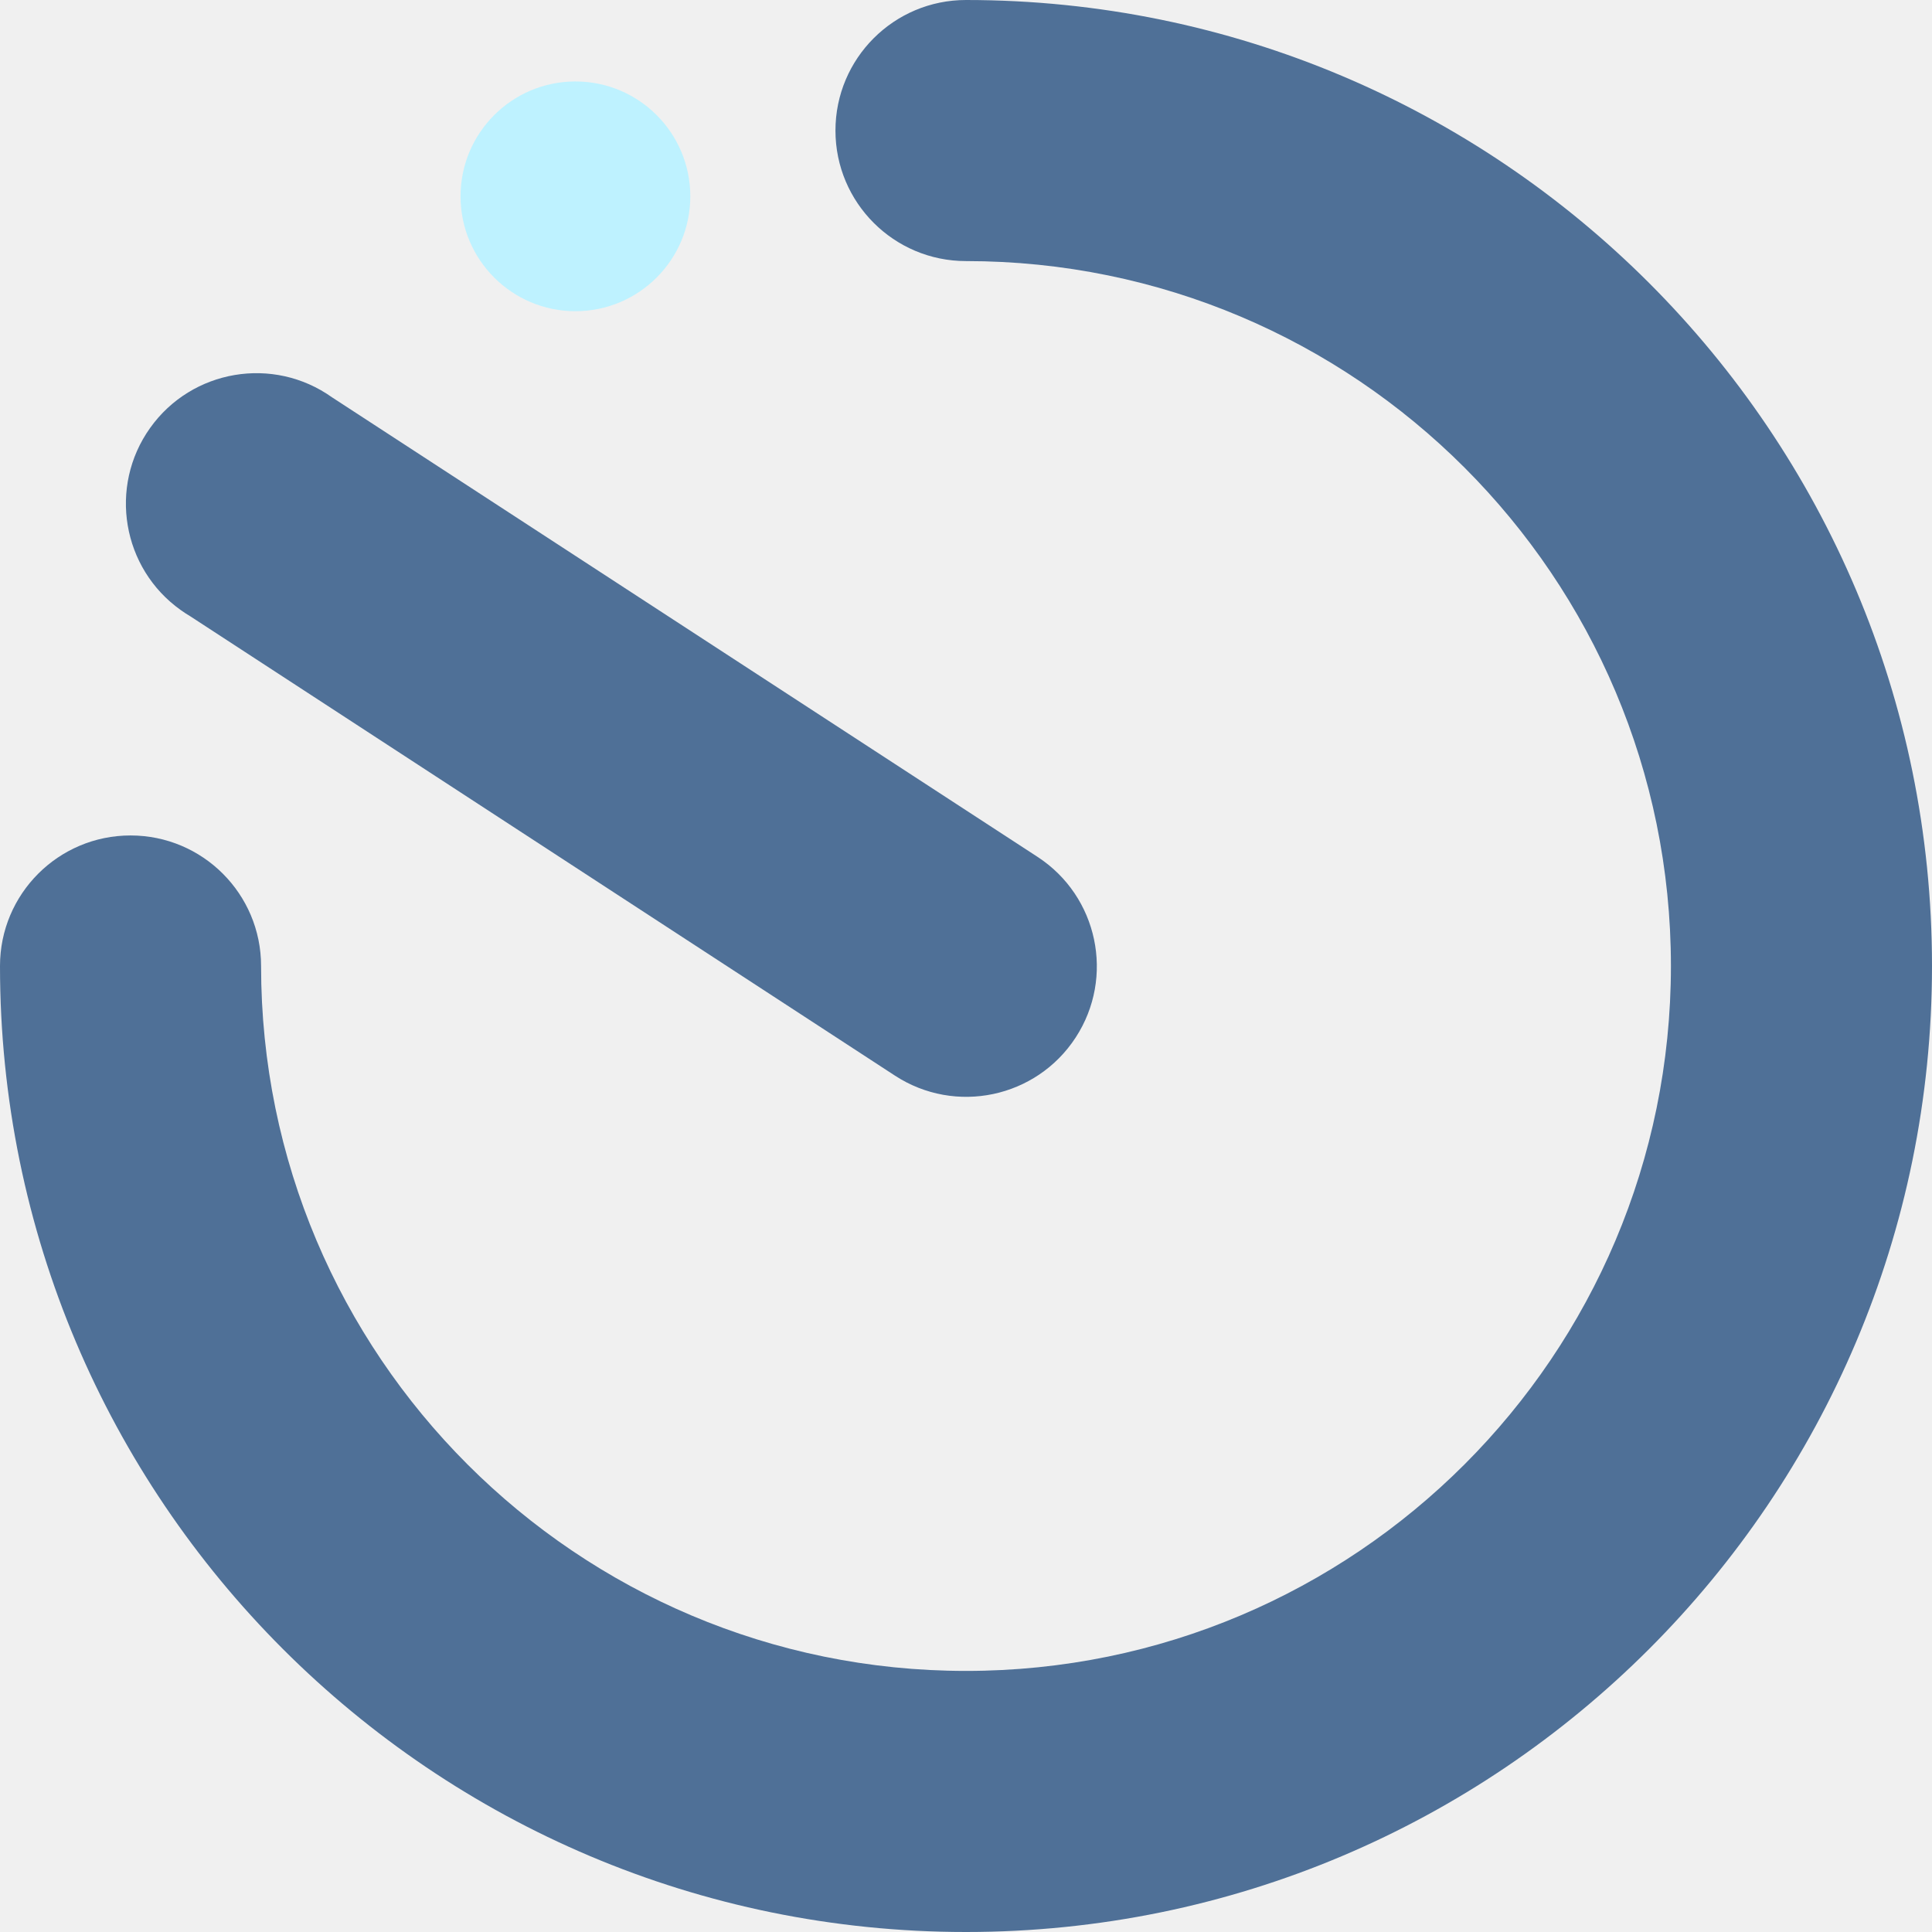
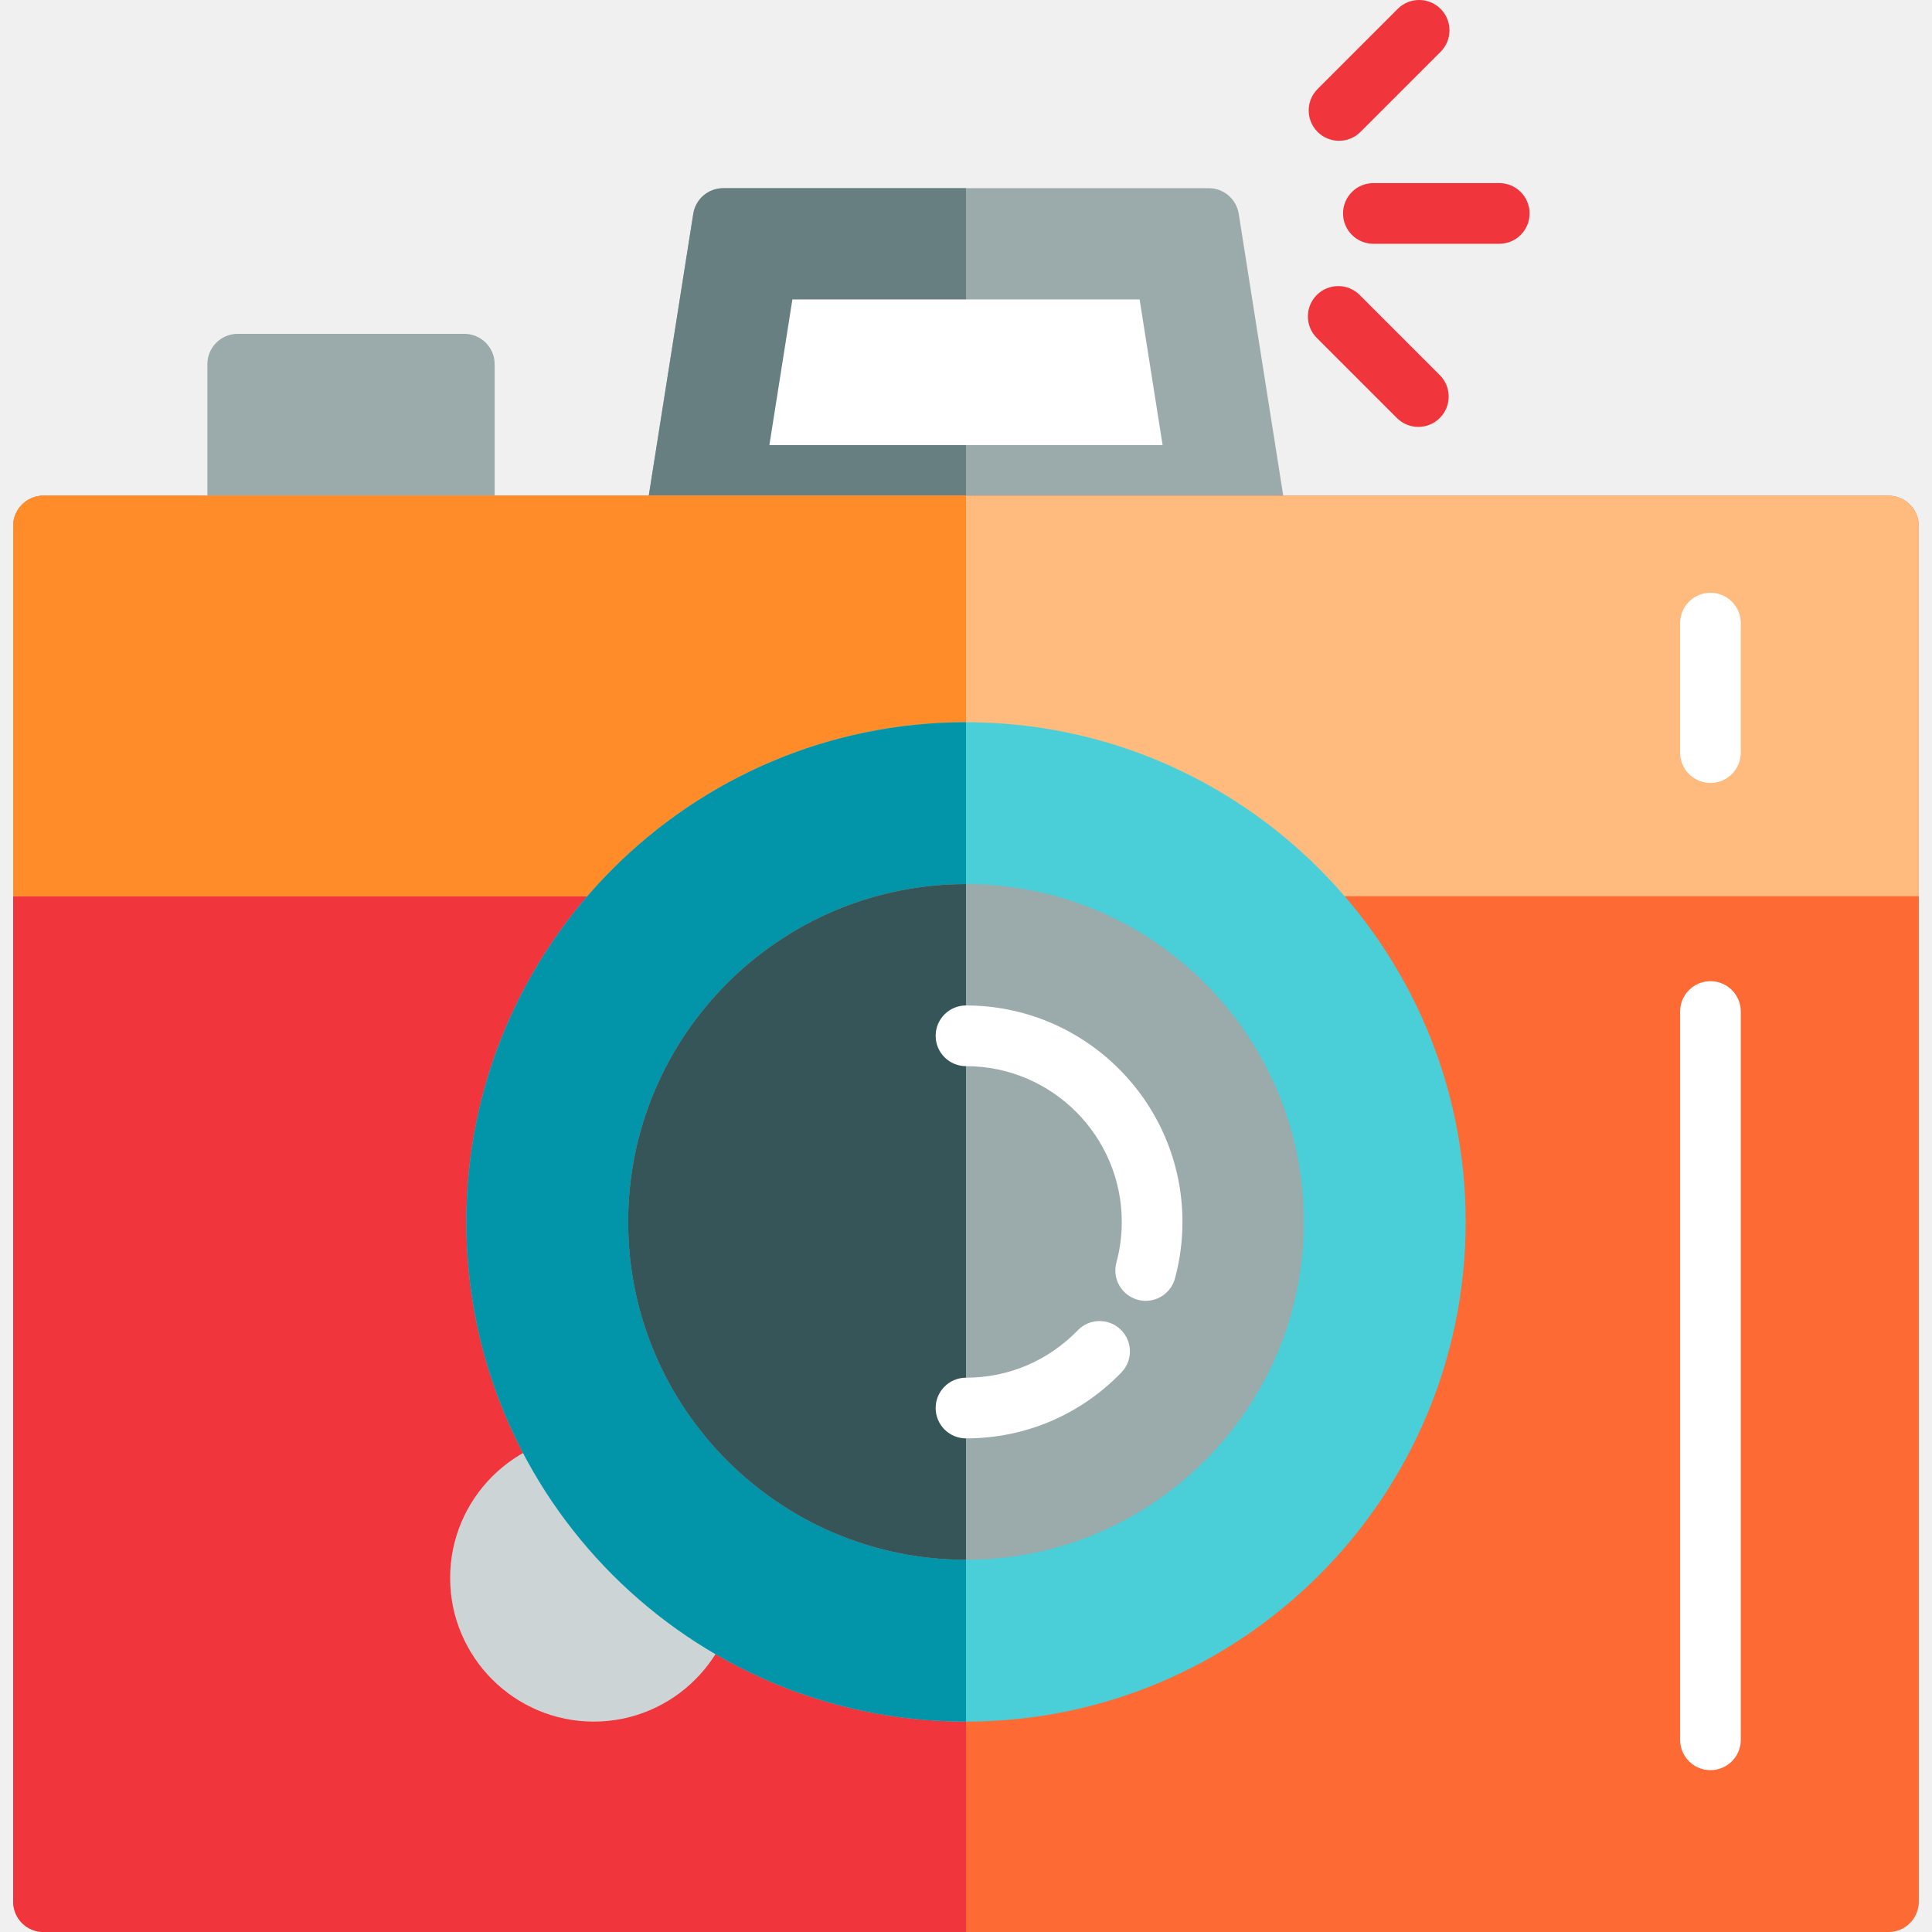
- <svg xmlns="http://www.w3.org/2000/svg" version="1.1" id="Capa_1" x="0px" y="0px" viewBox="0 0 512 512" style="enable-background:new 0 0 512 512;" xml:space="preserve">
+ <svg xmlns="http://www.w3.org/2000/svg" version="1.1" id="Layer_1" x="0px" y="0px" viewBox="0 0 512.001 512.001" style="enable-background:new 0 0 512.001 512.001;" xml:space="preserve">
  <g>
-     <path style="fill:#4F7097;" d="M256,0c-19.11,0-34.595,15.485-34.595,34.595S236.89,69.189,256,69.189   c103.175,0,186.811,83.636,186.811,186.811S359.175,442.811,256,442.811S69.189,359.175,69.189,256   c0-19.11-15.485-34.595-34.595-34.595S0,236.89,0,256c0,141.381,114.619,256,256,256s256-114.619,256-256S397.381,0,256,0z" />
-     <path style="fill:#4F7097;" d="M50.37,163.286l186.811,121.773c16.01,10.434,37.445,5.909,47.879-10.102   s5.909-37.445-10.102-47.879L88.009,105.306c-15.568-11.084-37.168-7.431-48.239,8.123s-7.431,37.168,8.123,48.239   C48.695,162.249,49.526,162.788,50.37,163.286z" />
+     <path style="fill:#9BAAAB;" d="M123.044,88.47H62.999c-4.441,0-8.042,3.601-8.042,8.042v42.889c0,4.441,3.601,8.042,8.042,8.042   h60.045c4.441,0,8.042-3.601,8.042-8.042V96.512C131.086,92.07,127.485,88.47,123.044,88.47z" />
+     <path style="fill:#9BAAAB;" d="M341.144,138.147l-12.867-81.489c-0.618-3.908-3.987-6.787-7.943-6.787H191.667   c-3.957,0-7.327,2.879-7.943,6.787l-12.867,81.489c-0.367,2.324,0.301,4.69,1.829,6.478c1.528,1.787,3.761,2.818,6.114,2.818   h154.401c2.351,0,4.586-1.029,6.114-2.818C340.843,142.837,341.511,140.47,341.144,138.147z" />
  </g>
-   <circle style="fill:#BEF2FF;" cx="152.493" cy="52.03" r="30.443" />
+   <path style="fill:#687F82;" d="M191.667,49.87c-3.957,0-7.327,2.879-7.943,6.787l-12.867,81.489  c-0.367,2.324,0.301,4.69,1.829,6.478c1.528,1.787,3.761,2.818,6.114,2.818H256V49.87C256,49.87,191.667,49.87,191.667,49.87z" />
+   <path style="fill:#FD6A33;" d="M500.469,131.36H11.532c-4.441,0-8.042,3.601-8.042,8.042v364.558c0,4.441,3.601,8.042,8.042,8.042  h488.936c4.441,0,8.042-3.601,8.042-8.042V139.401C508.51,134.959,504.91,131.36,500.469,131.36z" />
+   <path style="fill:#F0353D;" d="M11.532,131.36c-4.441,0-8.042,3.601-8.042,8.042v364.558c0,4.441,3.601,8.042,8.042,8.042H256  V131.36C256,131.36,11.532,131.36,11.532,131.36z" />
+   <path style="fill:#FFBA7E;" d="M500.469,131.36H11.532c-4.441,0-8.042,3.601-8.042,8.042v98.109h505.02v-98.109  C508.51,134.959,504.91,131.36,500.469,131.36z" />
+   <path style="fill:#FF8C29;" d="M11.532,131.36c-4.441,0-8.042,3.601-8.042,8.042v98.109H256V131.36  C256,131.36,11.532,131.36,11.532,131.36z" />
+   <path style="fill:#CDD4D5;" d="M157.355,380.117c-20.989,0-38.064,17.075-38.064,38.064s17.075,38.064,38.064,38.064  s38.064-17.075,38.064-38.064S178.343,380.117,157.355,380.117z" />
+   <path style="fill:#4ACFD9;" d="M256,191.404c-73.017,0-132.42,59.404-132.42,132.42s59.404,132.42,132.42,132.42  s132.42-59.404,132.42-132.42S329.017,191.404,256,191.404z" />
+   <path style="fill:#0295AA;" d="M123.58,323.825c0,73.017,59.404,132.42,132.42,132.42V191.404  C182.984,191.404,123.58,250.807,123.58,323.825z" />
+   <path style="fill:#9BAAAB;" d="M256,234.294c-49.368,0-89.531,40.164-89.531,89.531s40.164,89.531,89.531,89.531  s89.531-40.164,89.531-89.531S305.368,234.294,256,234.294z" />
+   <path style="fill:#365558;" d="M166.469,323.825c0,49.368,40.164,89.531,89.531,89.531V234.294  C206.633,234.294,166.469,274.457,166.469,323.825z" />
+   <g>
+     <path style="fill:#FFFFFF;" d="M256,381.189c-4.441,0-8.042-3.601-8.042-8.042s3.601-8.042,8.042-8.042   c11.248,0,21.769-4.464,29.626-12.568c3.091-3.189,8.182-3.267,11.371-0.176c3.189,3.091,3.267,8.182,0.176,11.371   C286.261,374.989,271.639,381.189,256,381.189z" />
+     <path style="fill:#FFFFFF;" d="M303.626,344.735c-0.695,0-1.401-0.091-2.104-0.281c-4.288-1.16-6.823-5.576-5.664-9.862   c0.944-3.491,1.423-7.114,1.423-10.768c0-22.762-18.518-41.281-41.281-41.281c-4.441,0-8.042-3.601-8.042-8.042   c0-4.441,3.601-8.042,8.042-8.042c31.631,0,57.364,25.733,57.364,57.364c0,5.072-0.667,10.107-1.981,14.967   C310.414,342.375,307.168,344.735,303.626,344.735z" />
+     <polygon style="fill:#FFFFFF;" points="203.896,117.957 209.991,79.356 302.01,79.356 308.104,117.957  " />
+     <path style="fill:#FFFFFF;" d="M453.29,469.112c-4.441,0-8.042-3.601-8.042-8.042V268.069c0-4.441,3.601-8.042,8.042-8.042   s8.042,3.601,8.042,8.042V461.07C461.332,465.511,457.732,469.112,453.29,469.112z" />
+     <path style="fill:#FFFFFF;" d="M453.29,207.488c-4.441,0-8.042-3.601-8.042-8.042v-34.311c0-4.441,3.601-8.042,8.042-8.042   s8.042,3.601,8.042,8.042v34.311C461.332,203.887,457.732,207.488,453.29,207.488z" />
+   </g>
+   <g>
+     <path style="fill:#F0353D;" d="M397.319,64.608H363.96c-4.441,0-8.042-3.601-8.042-8.042s3.601-8.042,8.042-8.042h33.359   c4.441,0,8.042,3.601,8.042,8.042S401.76,64.608,397.319,64.608z" />
+     <path style="fill:#F0353D;" d="M375.874,113.132c-2.058,0-4.116-0.785-5.686-2.356l-21.229-21.229   c-3.141-3.141-3.141-8.233,0-11.372c3.141-3.141,8.233-3.141,11.372,0l21.229,21.229c3.141,3.141,3.141,8.233,0,11.372   C379.99,112.346,377.932,113.132,375.874,113.132z" />
+     <path style="fill:#F0353D;" d="M354.861,37.313c-2.059,0-4.116-0.785-5.686-2.356c-3.141-3.141-3.141-8.233,0-11.373l21.229-21.229   c3.141-3.141,8.233-3.141,11.372,0c3.141,3.141,3.141,8.233,0,11.373l-21.229,21.229C358.977,36.527,356.919,37.313,354.861,37.313   z" />
+   </g>
  <g>
</g>
  <g>
</g>
  <g>
</g>
  <g>
</g>
  <g>
</g>
  <g>
</g>
  <g>
</g>
  <g>
</g>
  <g>
</g>
  <g>
</g>
  <g>
</g>
  <g>
</g>
  <g>
</g>
  <g>
</g>
  <g>
</g>
</svg>
